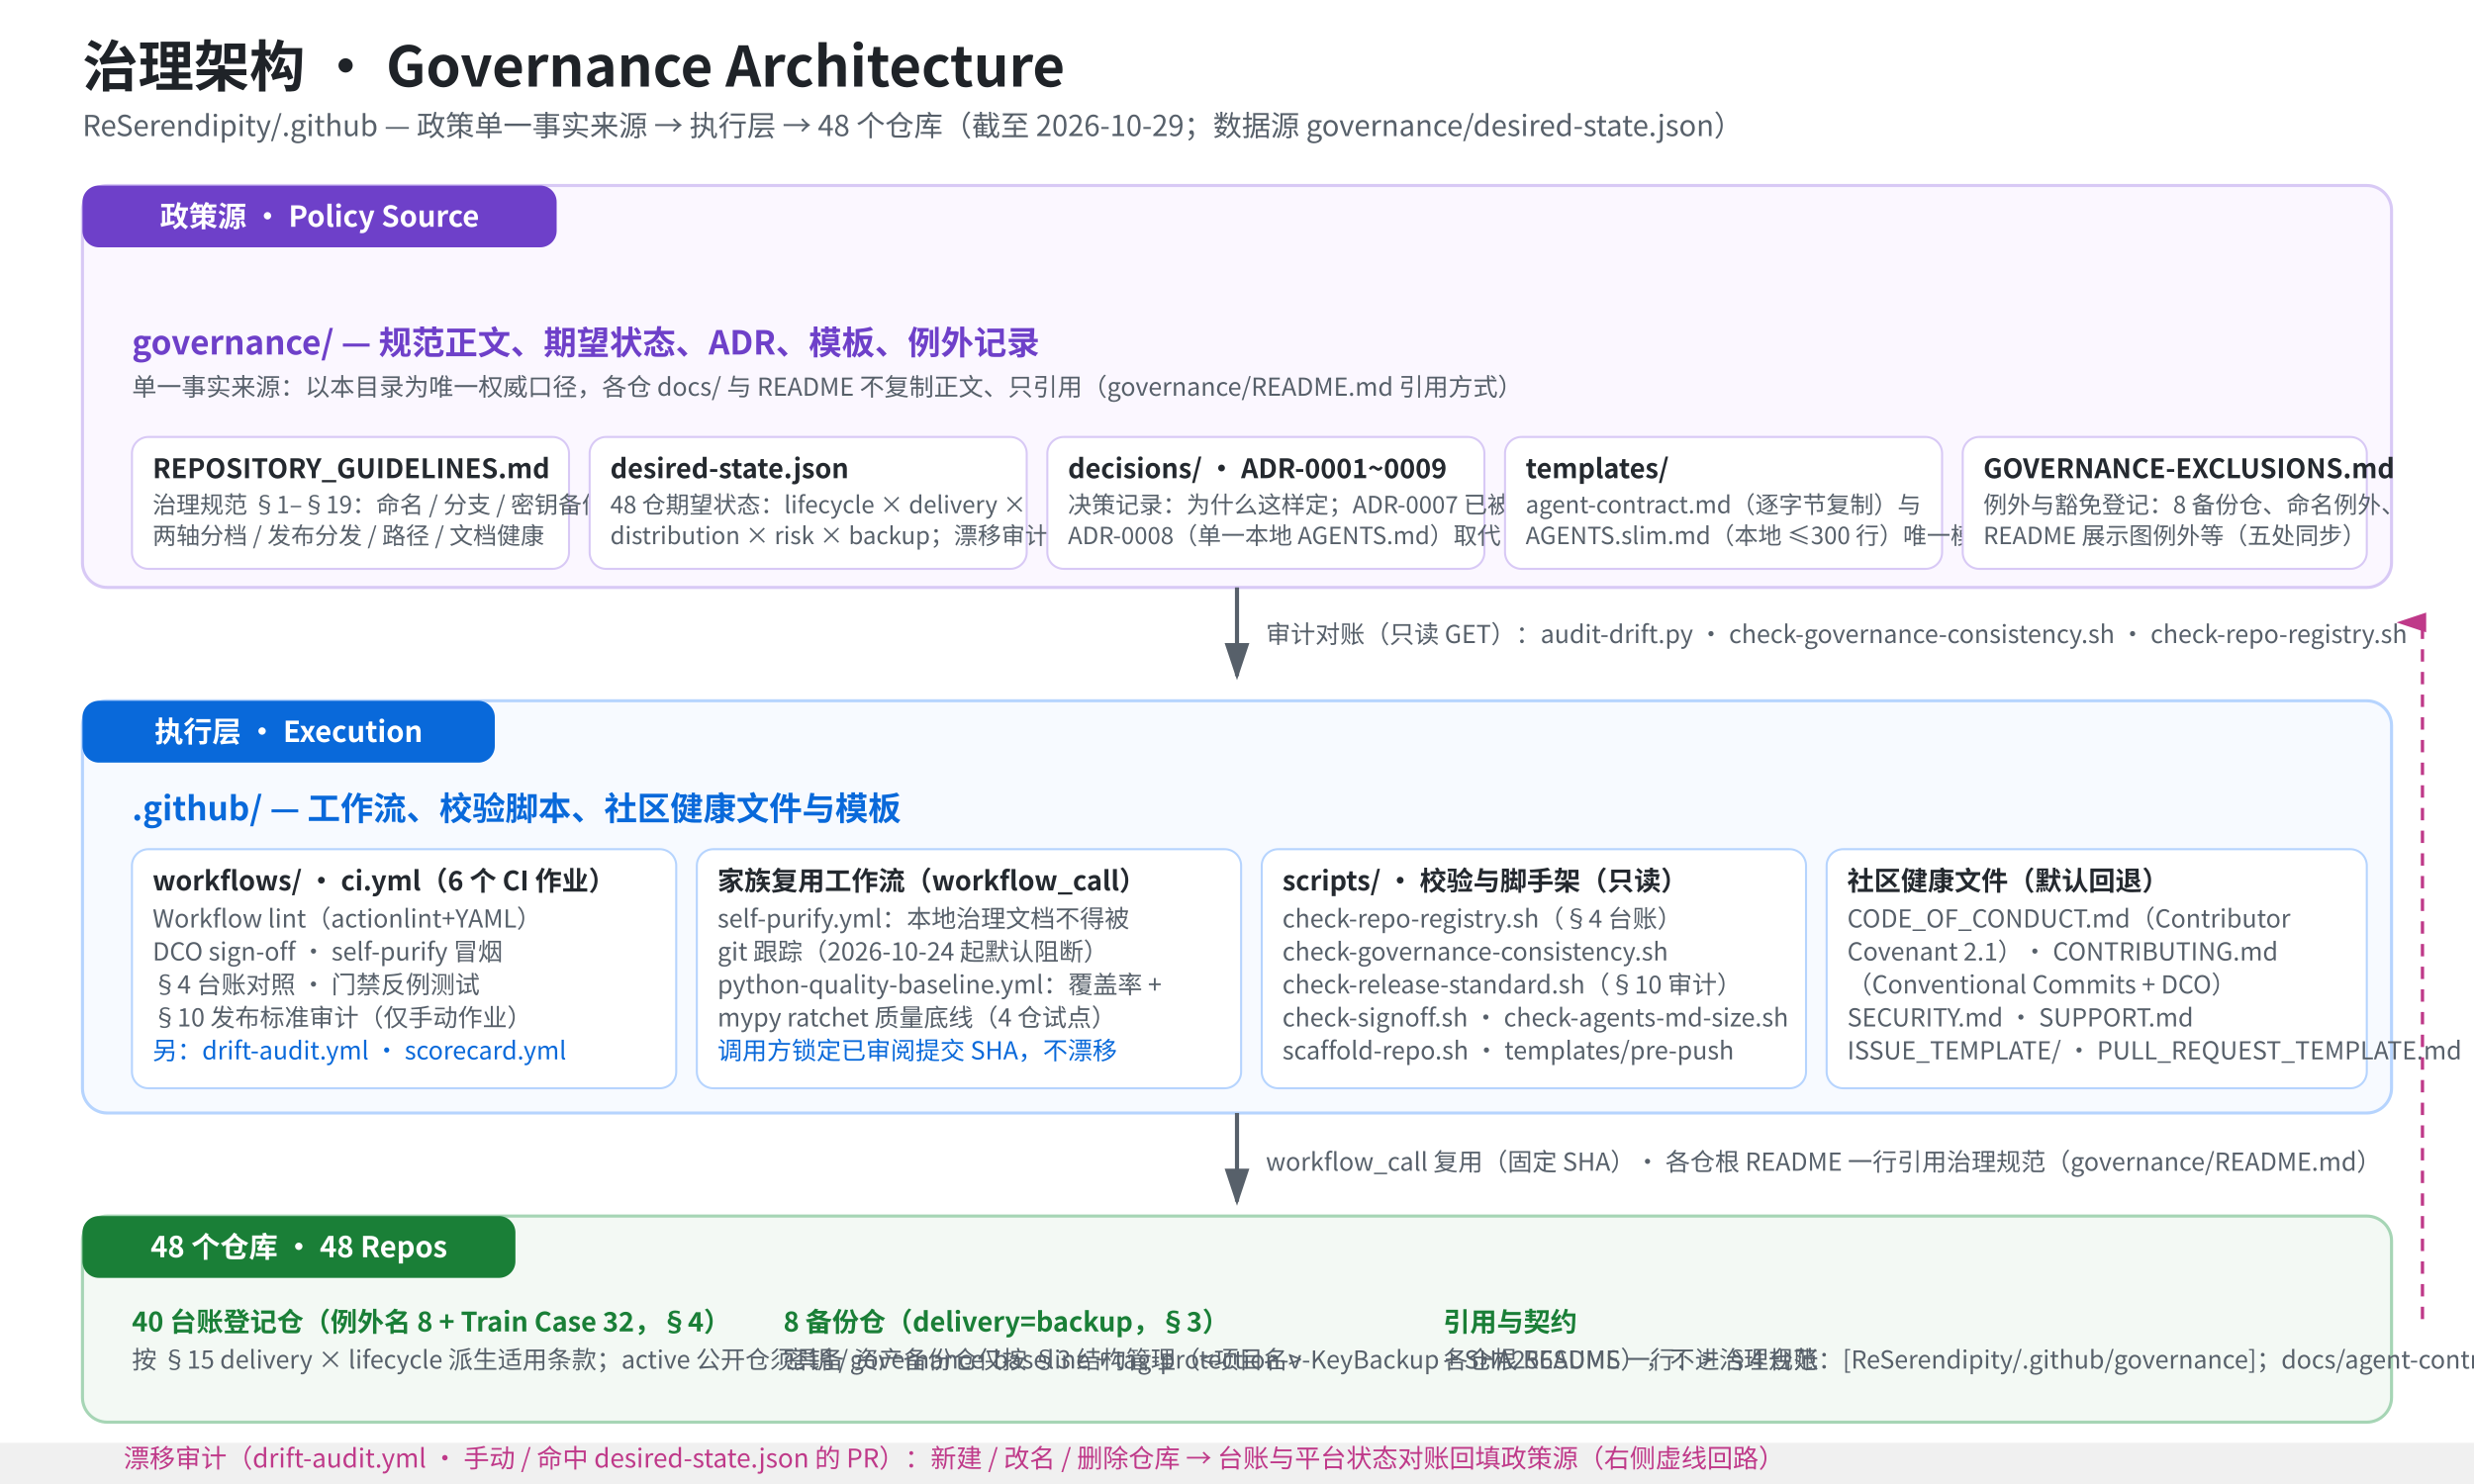
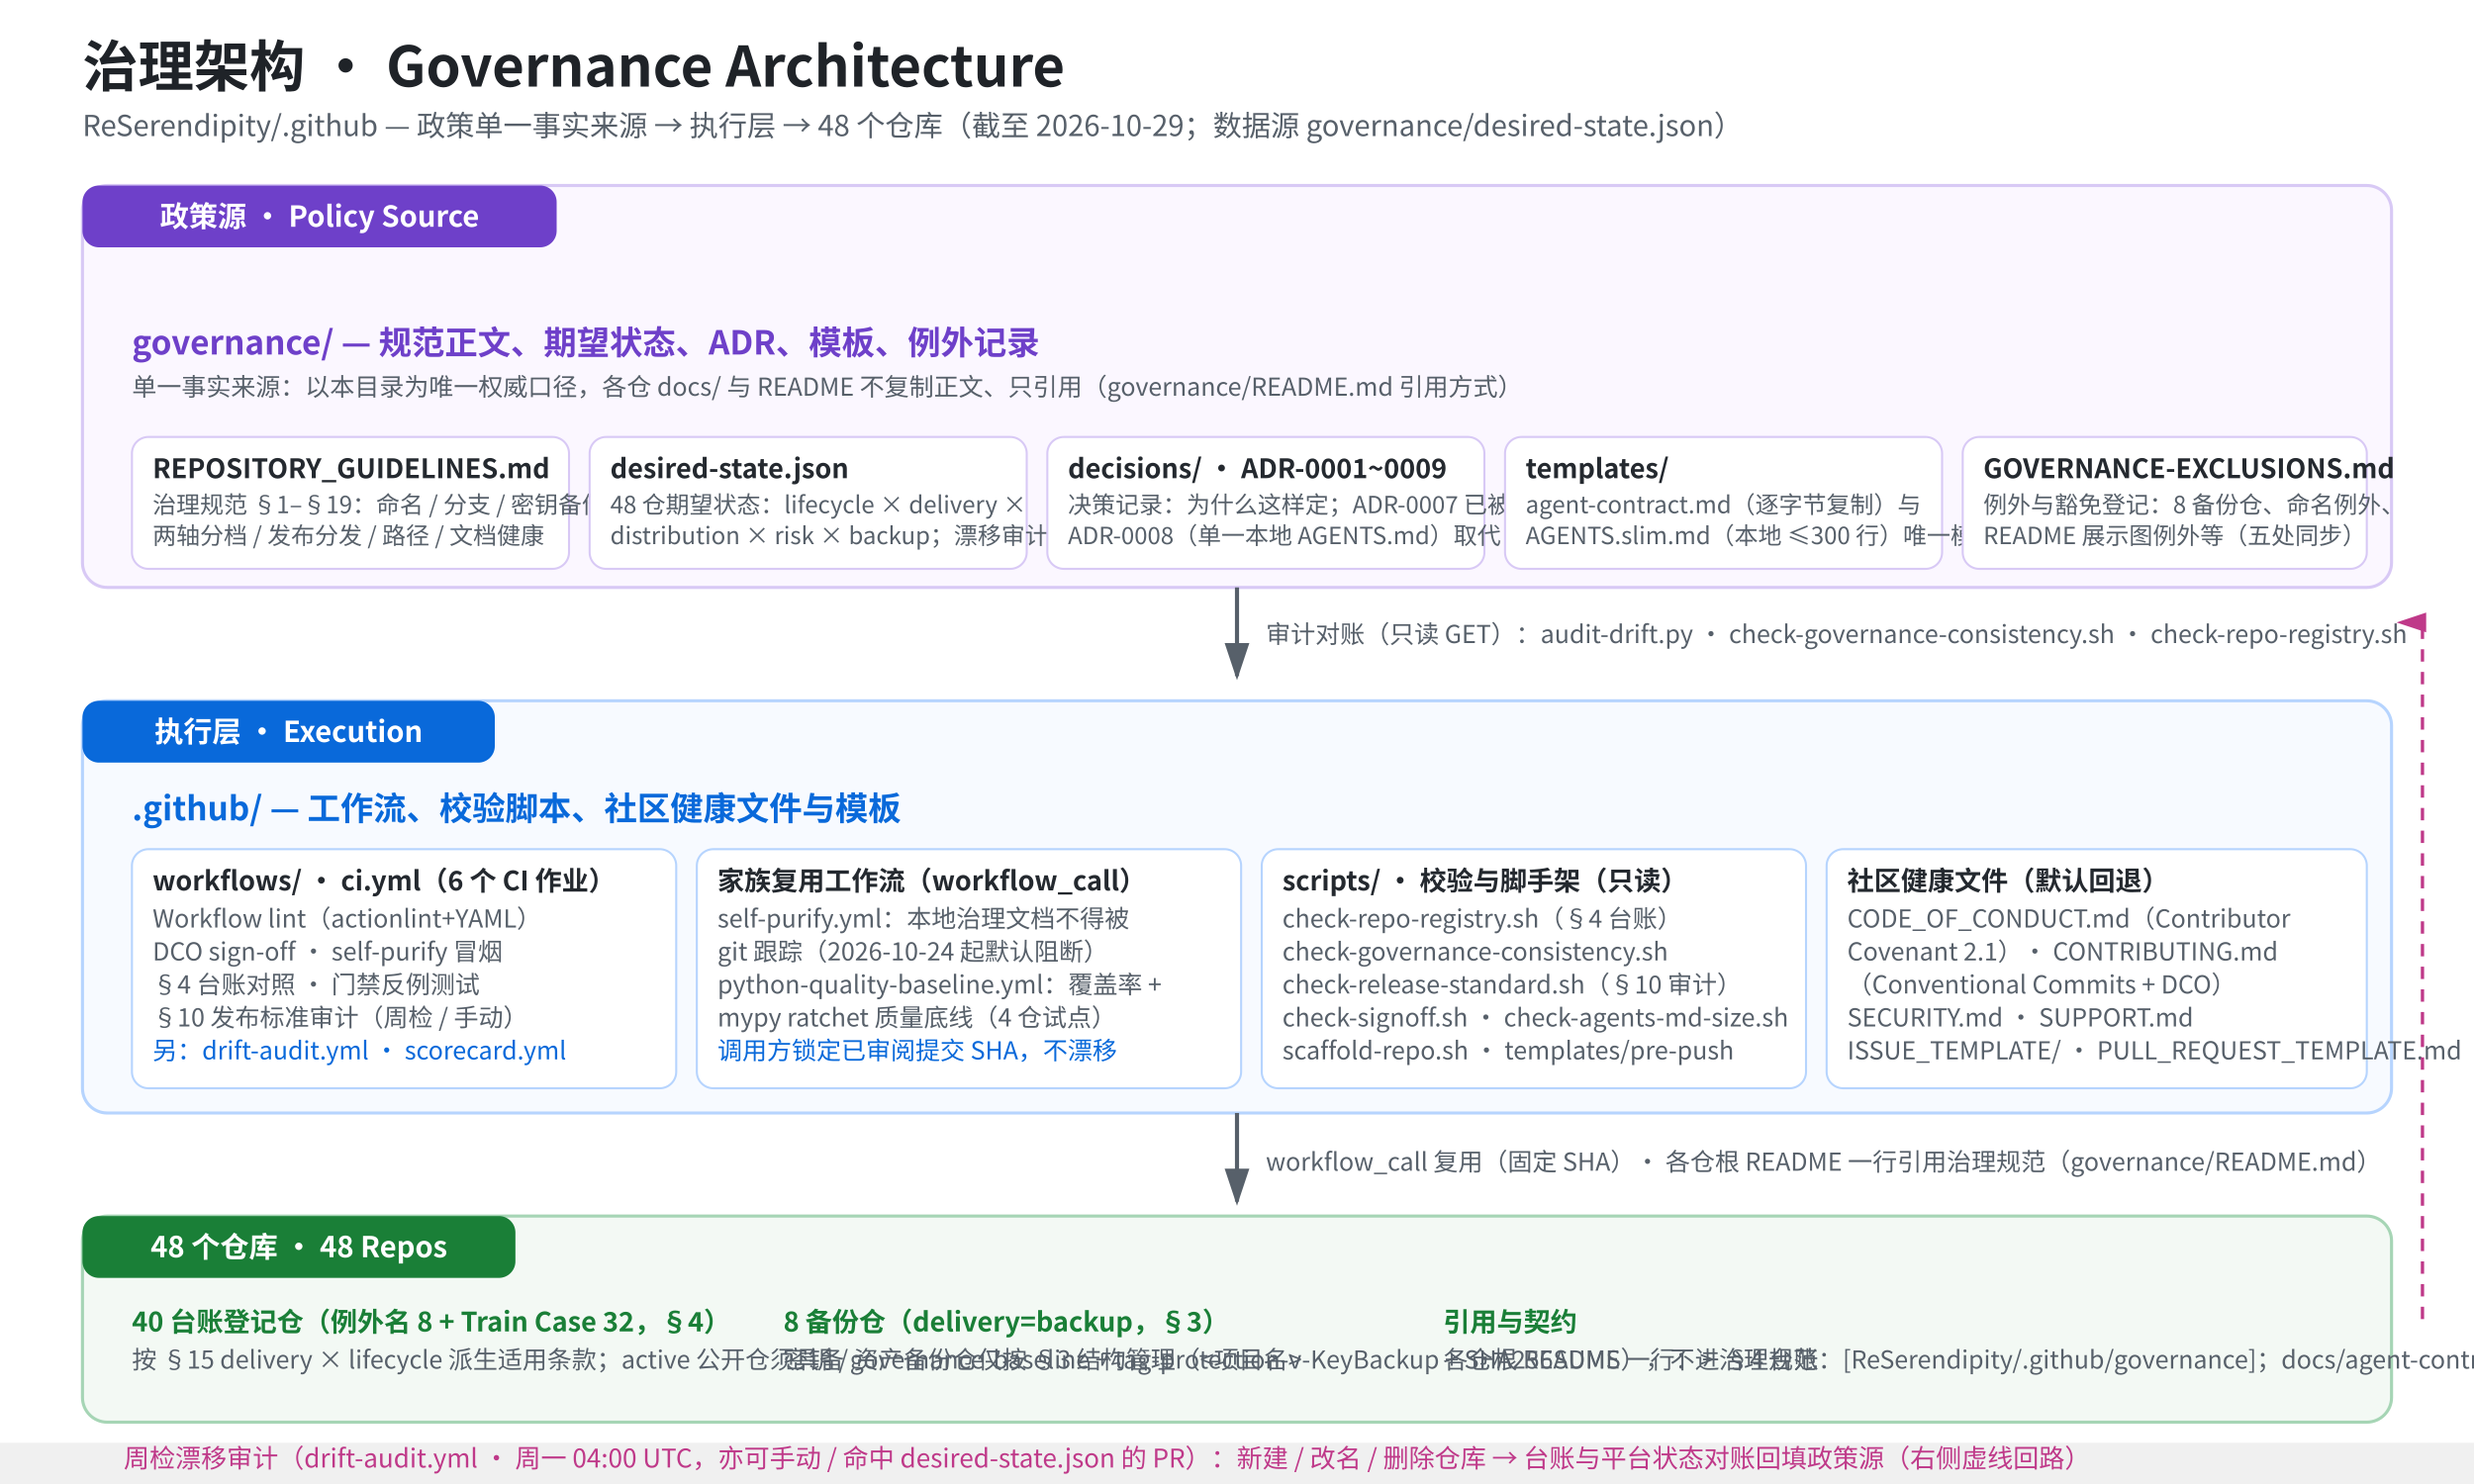
<svg xmlns="http://www.w3.org/2000/svg" width="1200" height="720" viewBox="0 0 1200 720" font-family="'Noto Sans CJK SC','Noto Sans',-apple-system,'Segoe UI',sans-serif">
  <defs>
    <marker id="arr" markerWidth="10" markerHeight="10" refX="8" refY="3" orient="auto" markerUnits="strokeWidth">
      <path d="M0,0 L0,6 L9,3 z" fill="#57606a" />
    </marker>
    <marker id="arr-dash" markerWidth="10" markerHeight="10" refX="8" refY="3" orient="auto" markerUnits="strokeWidth">
      <path d="M0,0 L0,6 L9,3 z" fill="#bf3989" />
    </marker>
  </defs>
  <rect x="0" y="0" width="1200" height="700" fill="#ffffff" />
  <text x="40" y="42" font-size="27" font-weight="700" fill="#1f2328">治理架构 · Governance Architecture</text>
  <text x="40" y="66" font-size="14" fill="#57606a">ReSerendipity/.github — 政策单一事实来源 → 执行层 → 48 个仓库（截至 2026-10-29；数据源 governance/desired-state.json）</text>
  <rect x="40" y="90" width="1120" height="195" rx="12" fill="#fbf7ff" stroke="#d8c9f5" stroke-width="1.5" />
  <rect x="40" y="90" width="230" height="30" rx="8" fill="#6e40c9" />
  <text x="155" y="110" font-size="14" font-weight="700" fill="#ffffff" text-anchor="middle">政策源 · Policy Source</text>
  <text x="64" y="172" font-size="16" font-weight="700" fill="#6e40c9">governance/ — 规范正文、期望状态、ADR、模板、例外记录</text>
  <text x="64" y="192" font-size="12" fill="#57606a">单一事实来源：以本目录为唯一权威口径，各仓 docs/ 与 README 不复制正文、只引用（governance/README.md 引用方式）</text>
  <g font-size="12" fill="#24292f">
    <rect x="64" y="212" width="212" height="64" rx="8" fill="#ffffff" stroke="#d8c9f5" />
    <text x="74" y="232" font-size="13" font-weight="700">REPOSITORY_GUIDELINES.md</text>
    <text x="74" y="249" font-size="11.5" fill="#57606a">治理规范 §1–§19：命名 / 分支 / 密钥备份 /</text>
    <text x="74" y="264" font-size="11.5" fill="#57606a">两轴分档 / 发布分发 / 路径 / 文档健康</text>
    <rect x="286" y="212" width="212" height="64" rx="8" fill="#ffffff" stroke="#d8c9f5" />
    <text x="296" y="232" font-size="13" font-weight="700">desired-state.json</text>
    <text x="296" y="249" font-size="11.5" fill="#57606a">48 仓期望状态：lifecycle × delivery ×</text>
    <text x="296" y="264" font-size="11.5" fill="#57606a">distribution × risk × backup；漂移审计源</text>
    <rect x="508" y="212" width="212" height="64" rx="8" fill="#ffffff" stroke="#d8c9f5" />
    <text x="518" y="232" font-size="13" font-weight="700">decisions/ · ADR-0001~0009</text>
    <text x="518" y="249" font-size="11.5" fill="#57606a">决策记录：为什么这样定；ADR-0007 已被</text>
    <text x="518" y="264" font-size="11.5" fill="#57606a">ADR-0008（单一本地 AGENTS.md）取代</text>
    <rect x="730" y="212" width="212" height="64" rx="8" fill="#ffffff" stroke="#d8c9f5" />
    <text x="740" y="232" font-size="13" font-weight="700">templates/</text>
    <text x="740" y="249" font-size="11.5" fill="#57606a">agent-contract.md（逐字节复制）与</text>
    <text x="740" y="264" font-size="11.5" fill="#57606a">AGENTS.slim.md（本地 ≤300 行）唯一模板</text>
    <rect x="952" y="212" width="196" height="64" rx="8" fill="#ffffff" stroke="#d8c9f5" />
    <text x="962" y="232" font-size="13" font-weight="700">GOVERNANCE-EXCLUSIONS.md</text>
    <text x="962" y="249" font-size="11.5" fill="#57606a">例外与豁免登记：8 备份仓、命名例外、</text>
    <text x="962" y="264" font-size="11.5" fill="#57606a">README 展示图例外等（五处同步）</text>
  </g>
  <path d="M600,285 L600,328" stroke="#57606a" stroke-width="2" fill="none" marker-end="url(#arr)" />
  <text x="614" y="312" font-size="12" fill="#57606a">审计对账（只读 GET）：audit-drift.py · check-governance-consistency.sh · check-repo-registry.sh</text>
  <rect x="40" y="340" width="1120" height="200" rx="12" fill="#f7faff" stroke="#b6d4fe" stroke-width="1.5" />
  <rect x="40" y="340" width="200" height="30" rx="8" fill="#0969da" />
  <text x="140" y="360" font-size="14" font-weight="700" fill="#ffffff" text-anchor="middle">执行层 · Execution</text>
  <text x="64" y="398" font-size="16" font-weight="700" fill="#0969da">.github/ — 工作流、校验脚本、社区健康文件与模板</text>
  <g font-size="12" fill="#24292f">
    <rect x="64" y="412" width="264" height="116" rx="8" fill="#ffffff" stroke="#b6d4fe" />
    <text x="74" y="432" font-size="13" font-weight="700">workflows/ · ci.yml（6 个 CI 作业）</text>
    <text x="74" y="450" fill="#57606a">Workflow lint（actionlint+YAML）</text>
    <text x="74" y="466" fill="#57606a">DCO sign-off · self-purify 冒烟</text>
    <text x="74" y="482" fill="#57606a">§4 台账对照 · 门禁反例测试</text>
-     <text x="74" y="498" fill="#57606a">§10 发布标准审计（仅手动作业）</text>
+     <text x="74" y="498" fill="#57606a">§10 发布标准审计（周检 / 手动）</text>
    <text x="74" y="514" fill="#0969da">另：drift-audit.yml · scorecard.yml</text>
    <rect x="338" y="412" width="264" height="116" rx="8" fill="#ffffff" stroke="#b6d4fe" />
    <text x="348" y="432" font-size="13" font-weight="700">家族复用工作流（workflow_call）</text>
    <text x="348" y="450" fill="#57606a">self-purify.yml：本地治理文档不得被</text>
    <text x="348" y="466" fill="#57606a">git 跟踪（2026-10-24 起默认阻断）</text>
    <text x="348" y="482" fill="#57606a">python-quality-baseline.yml：覆盖率 +</text>
    <text x="348" y="498" fill="#57606a">mypy ratchet 质量底线（4 仓试点）</text>
    <text x="348" y="514" fill="#0969da">调用方锁定已审阅提交 SHA，不漂移</text>
    <rect x="612" y="412" width="264" height="116" rx="8" fill="#ffffff" stroke="#b6d4fe" />
    <text x="622" y="432" font-size="13" font-weight="700">scripts/ · 校验与脚手架（只读）</text>
    <text x="622" y="450" fill="#57606a">check-repo-registry.sh（§4 台账）</text>
    <text x="622" y="466" fill="#57606a">check-governance-consistency.sh</text>
    <text x="622" y="482" fill="#57606a">check-release-standard.sh（§10 审计）</text>
    <text x="622" y="498" fill="#57606a">check-signoff.sh · check-agents-md-size.sh</text>
    <text x="622" y="514" fill="#57606a">scaffold-repo.sh · templates/pre-push</text>
    <rect x="886" y="412" width="262" height="116" rx="8" fill="#ffffff" stroke="#b6d4fe" />
    <text x="896" y="432" font-size="13" font-weight="700">社区健康文件（默认回退）</text>
    <text x="896" y="450" fill="#57606a">CODE_OF_CONDUCT.md（Contributor</text>
    <text x="896" y="466" fill="#57606a">Covenant 2.1）· CONTRIBUTING.md</text>
    <text x="896" y="482" fill="#57606a">（Conventional Commits + DCO）</text>
    <text x="896" y="498" fill="#57606a">SECURITY.md · SUPPORT.md</text>
    <text x="896" y="514" fill="#57606a">ISSUE_TEMPLATE/ · PULL_REQUEST_TEMPLATE.md</text>
  </g>
  <path d="M600,540 L600,583" stroke="#57606a" stroke-width="2" fill="none" marker-end="url(#arr)" />
  <text x="614" y="568" font-size="12" fill="#57606a">workflow_call 复用（固定 SHA）· 各仓根 README 一行引用治理规范（governance/README.md）</text>
  <rect x="40" y="590" width="1120" height="100" rx="12" fill="#f3f9f4" stroke="#a6d5b5" stroke-width="1.5" />
  <rect x="40" y="590" width="210" height="30" rx="8" fill="#1a7f37" />
  <text x="145" y="610" font-size="14" font-weight="700" fill="#ffffff" text-anchor="middle">48 个仓库 · 48 Repos</text>
  <text x="64" y="646" font-size="13" font-weight="700" fill="#1a7f37">40 台账登记仓（例外名 8 + Train Case 32，§4）</text>
  <text x="64" y="664" fill="#57606a" font-size="12">按 §15 delivery × lifecycle 派生适用条款；active 公开仓须具备 governance-baseline + tag-protection-v</text>
  <text x="380" y="646" font-size="13" font-weight="700" fill="#1a7f37">8 备份仓（delivery=backup，§3）</text>
  <text x="380" y="664" fill="#57606a" font-size="12">密钥 / 资产备份仓仅按 §3 结构管理（&lt;项目名&gt;-KeyBackup + SHA256SUMS），不进 §4 台账</text>
  <text x="700" y="646" font-size="13" font-weight="700" fill="#1a7f37">引用与契约</text>
  <text x="700" y="664" fill="#57606a" font-size="12">各仓根 README 一行：&gt; 治理规范：[ReSerendipity/.github/governance]；docs/agent-contract.md 逐字节复制模板</text>
  <path d="M1175,640 L1175,302 L1164,302" stroke="#bf3989" stroke-width="1.6" stroke-dasharray="6,5" fill="none" marker-end="url(#arr-dash)" />
-   <text x="60" y="712" font-size="12.5" fill="#bf3989">漂移审计（drift-audit.yml · 手动 / 命中 desired-state.json 的 PR）：新建 / 改名 / 删除仓库 → 台账与平台状态对账回填政策源（右侧虚线回路）</text>
+   <text x="60" y="712" font-size="12.5" fill="#bf3989">周检漂移审计（drift-audit.yml · 周一 04:00 UTC，亦可手动 / 命中 desired-state.json 的 PR）：新建 / 改名 / 删除仓库 → 台账与平台状态对账回填政策源（右侧虚线回路）</text>
</svg>
